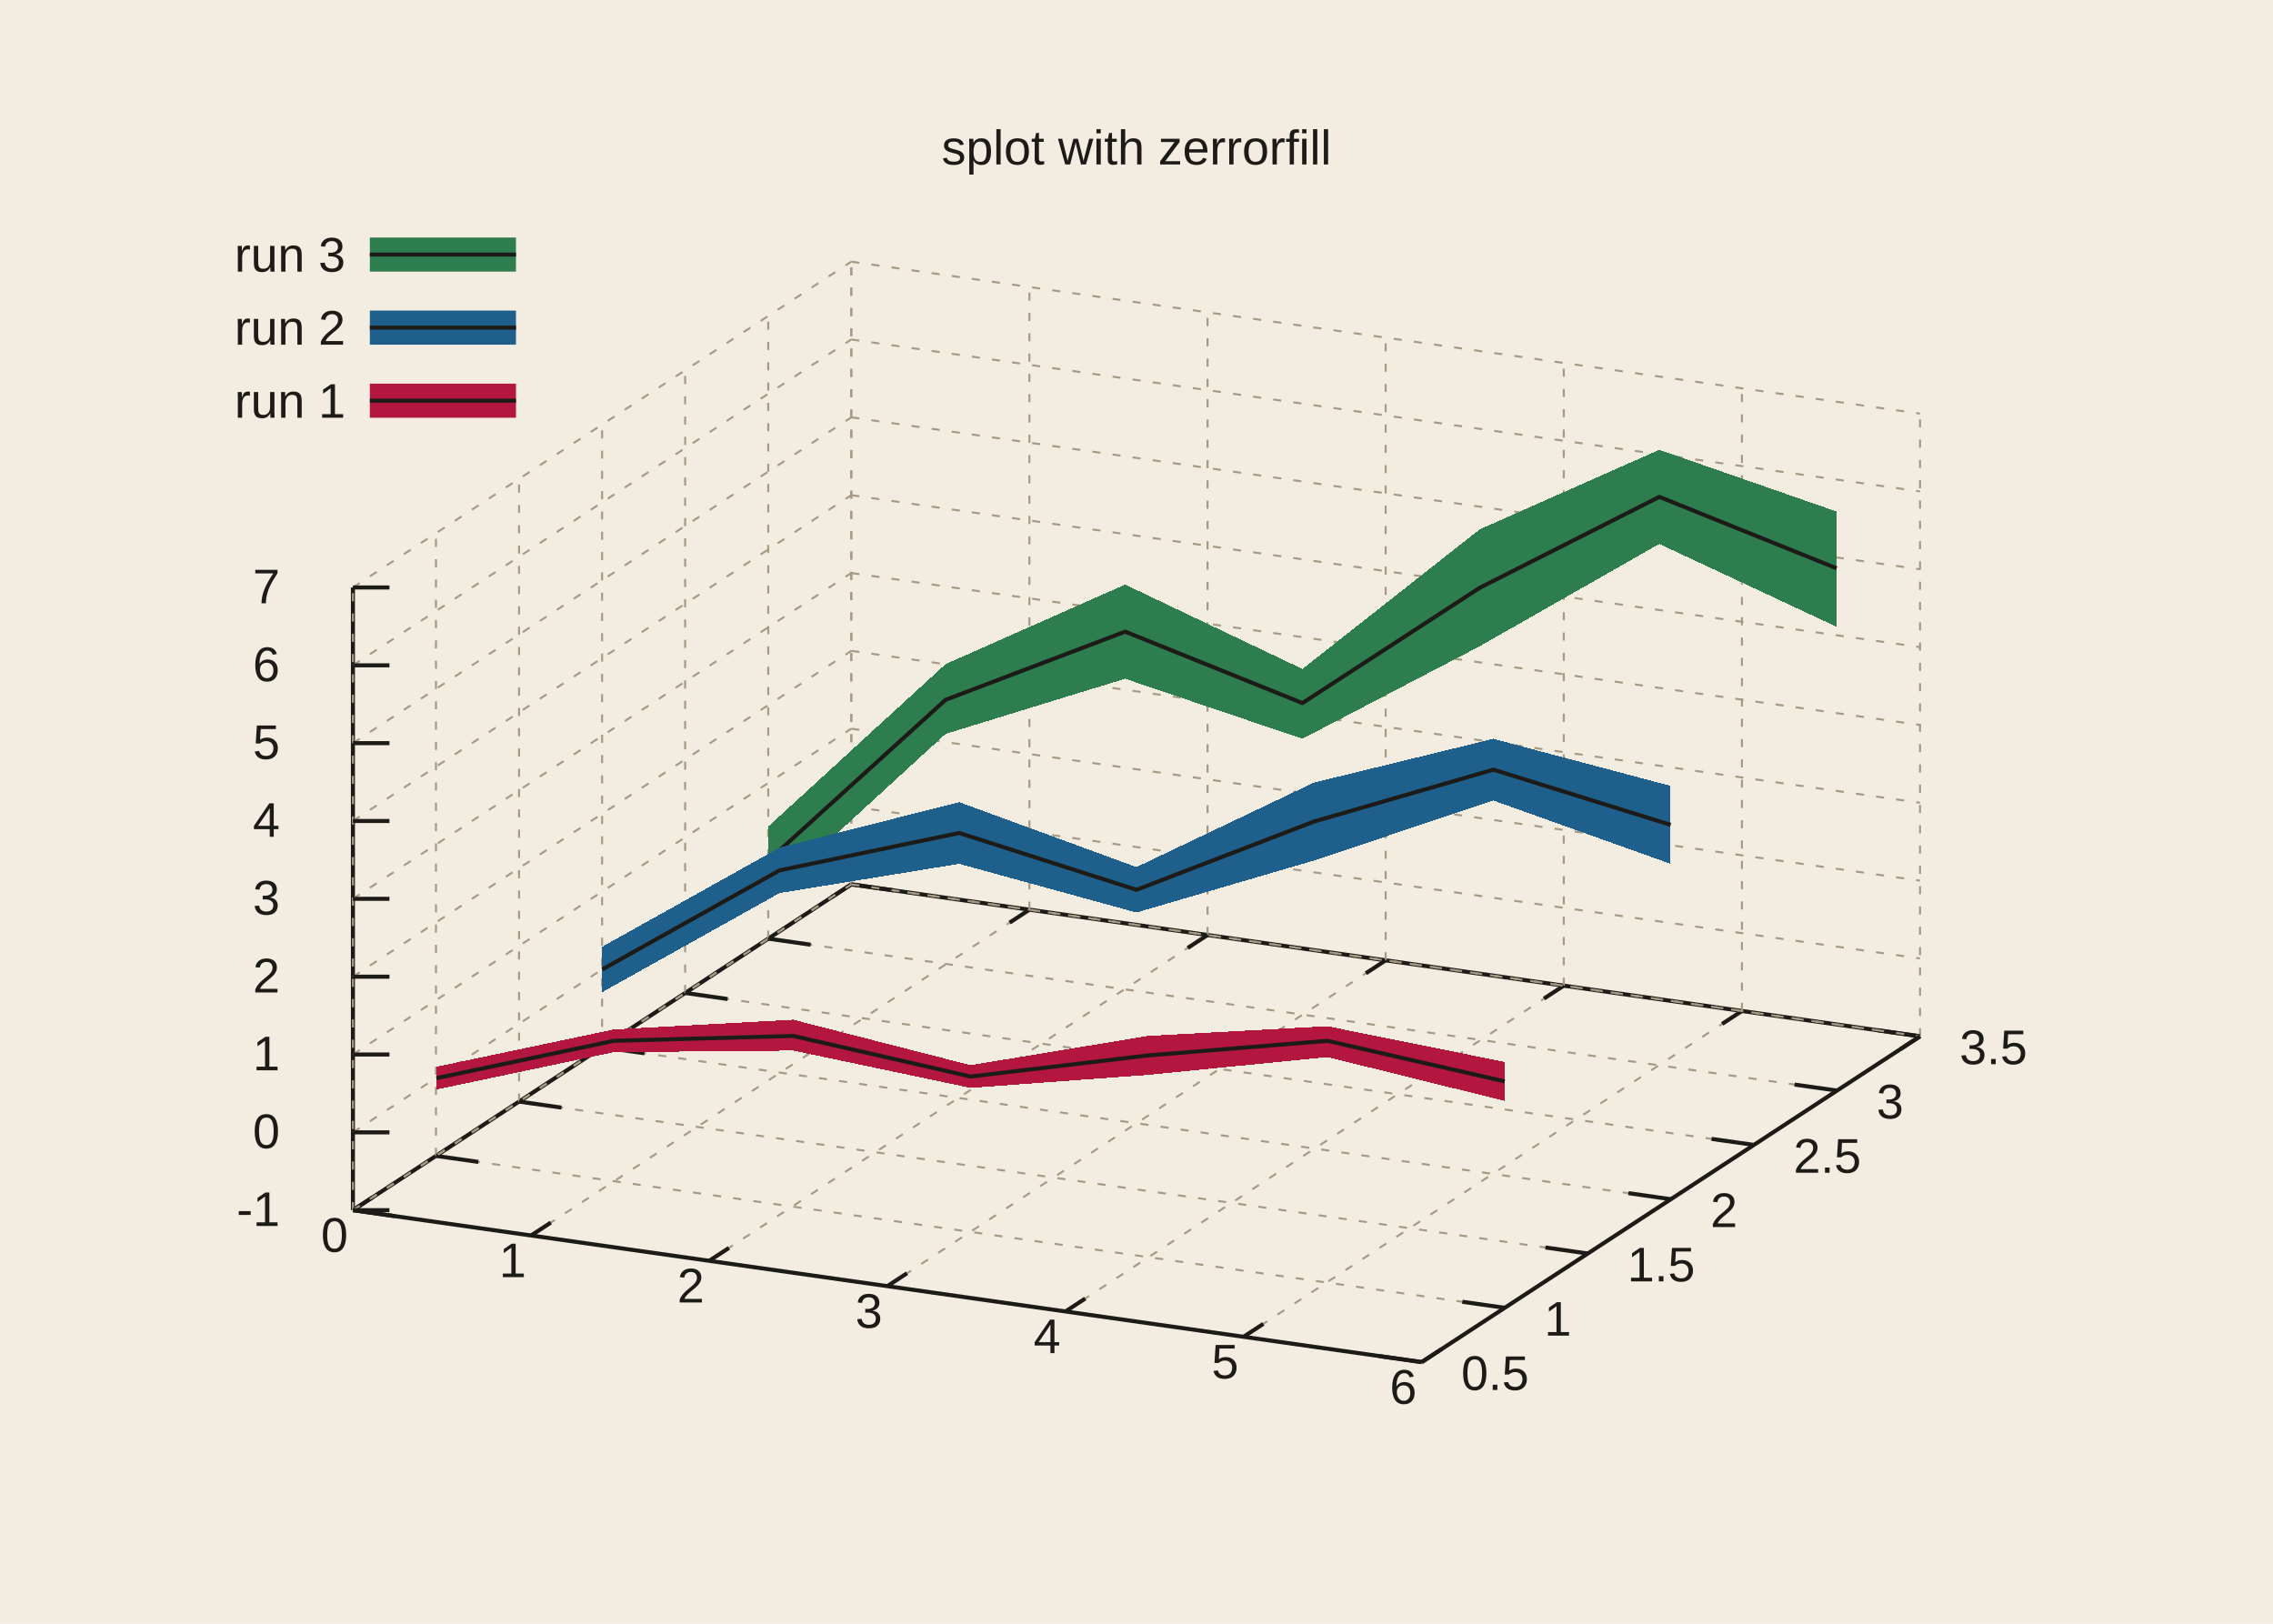
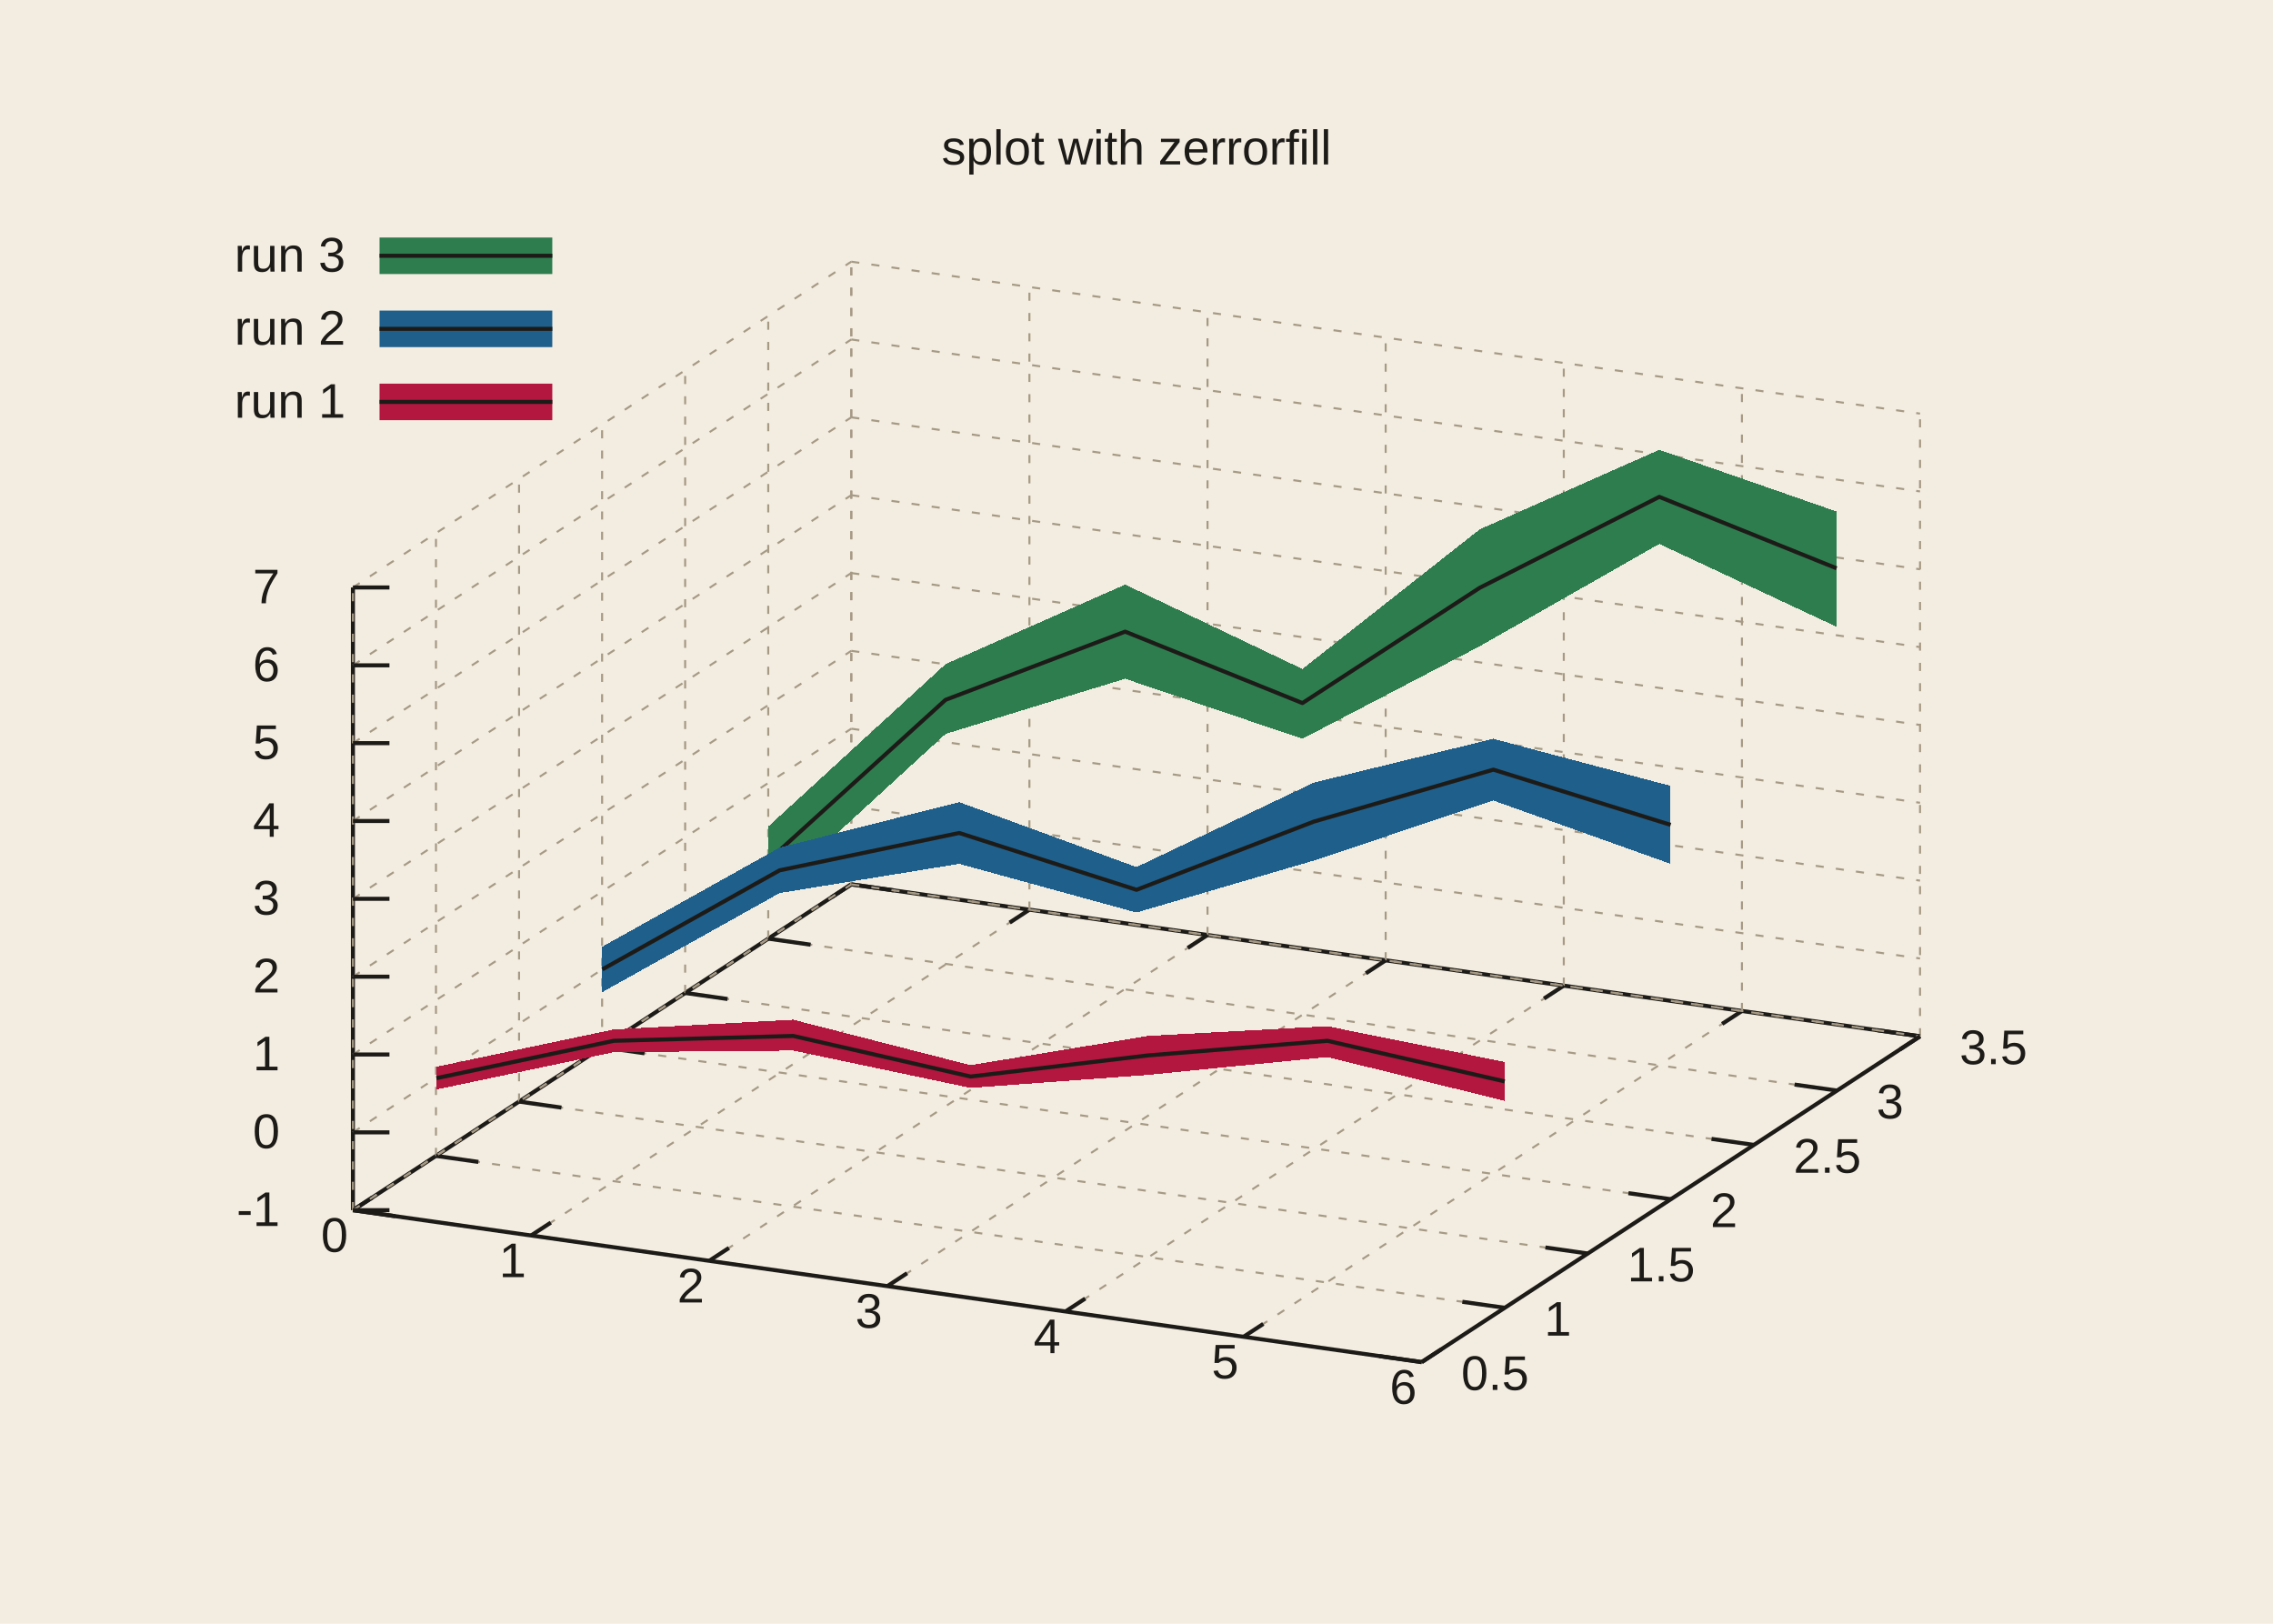
<svg xmlns="http://www.w3.org/2000/svg" width="560" height="400" viewBox="0 0 560 400" font-family="Arial,Helvetica,sans-serif" font-size="12" fill="#1d1b18" data-theme="washi" data-frame="#1d1b18" data-grid-color="#a69a85">
  <rect x="0" y="0" width="560" height="400" fill="#f3ede1" stroke="none" stroke-width="0" />
  <g class="fs-axes" data-area="0 560 0 400" data-x="0 5.6e2" data-y="-4e2 0" data-log="0 0" data-grid="0" data-font-size="12" data-3d="1">
    <g class="fs-border">
      <polyline fill="none" stroke="#1d1b18" stroke-width="1" points="86.95,298.12 209.73,217.86" />
      <polyline fill="none" stroke="#1d1b18" stroke-width="1" points="473.04,255.29 209.73,217.86" />
      <polyline fill="none" stroke="#1d1b18" stroke-width="1" points="86.95,298.12 86.95,144.72" />
    </g>
    <g class="fs-xticks">
      <polyline fill="none" stroke="#a69a85" stroke-width="0.5" stroke-dasharray="2,3" points="86.95,298.12 209.73,217.86" />
      <polyline fill="none" stroke="#a69a85" stroke-width="0.5" stroke-dasharray="2,3" points="209.73,217.86 209.73,64.46" />
      <polyline fill="none" stroke="#1d1b18" stroke-width="1" points="86.95,298.12 91.82,294.94" />
      <polyline fill="none" stroke="#1d1b18" stroke-width="1" points="209.73,217.86 204.86,221.04" />
      <text x="82.42" y="308.38" text-anchor="middle">0</text>
      <polyline fill="none" stroke="#a69a85" stroke-width="0.5" stroke-dasharray="2,3" points="130.83,304.36 253.62,224.09" />
      <polyline fill="none" stroke="#a69a85" stroke-width="0.5" stroke-dasharray="2,3" points="253.62,224.09 253.62,70.7" />
      <polyline fill="none" stroke="#1d1b18" stroke-width="1" points="130.83,304.36 135.7,301.18" />
      <polyline fill="none" stroke="#1d1b18" stroke-width="1" points="253.62,224.09 248.75,227.28" />
      <text x="126.3" y="314.62" text-anchor="middle">1</text>
      <polyline fill="none" stroke="#a69a85" stroke-width="0.5" stroke-dasharray="2,3" points="174.72,310.6 297.5,230.33" />
      <polyline fill="none" stroke="#a69a85" stroke-width="0.5" stroke-dasharray="2,3" points="297.5,230.33 297.5,76.93" />
      <polyline fill="none" stroke="#1d1b18" stroke-width="1" points="174.72,310.6 179.59,307.42" />
      <polyline fill="none" stroke="#1d1b18" stroke-width="1" points="297.5,230.33 292.63,233.52" />
      <text x="170.19" y="320.86" text-anchor="middle">2</text>
      <polyline fill="none" stroke="#a69a85" stroke-width="0.5" stroke-dasharray="2,3" points="218.6,316.84 341.39,236.57" />
      <polyline fill="none" stroke="#a69a85" stroke-width="0.5" stroke-dasharray="2,3" points="341.39,236.57 341.39,83.17" />
      <polyline fill="none" stroke="#1d1b18" stroke-width="1" points="218.6,316.84 223.47,313.65" />
      <polyline fill="none" stroke="#1d1b18" stroke-width="1" points="341.39,236.57 336.52,239.76" />
      <text x="214.07" y="327.1" text-anchor="middle">3</text>
      <polyline fill="none" stroke="#a69a85" stroke-width="0.5" stroke-dasharray="2,3" points="262.49,323.08 385.27,242.81" />
      <polyline fill="none" stroke="#a69a85" stroke-width="0.5" stroke-dasharray="2,3" points="385.27,242.81 385.27,89.41" />
      <polyline fill="none" stroke="#1d1b18" stroke-width="1" points="262.49,323.08 267.36,319.89" />
      <polyline fill="none" stroke="#1d1b18" stroke-width="1" points="385.27,242.81 380.4,245.99" />
      <text x="257.96" y="333.34" text-anchor="middle">4</text>
      <polyline fill="none" stroke="#a69a85" stroke-width="0.5" stroke-dasharray="2,3" points="306.37,329.31 429.16,249.05" />
      <polyline fill="none" stroke="#a69a85" stroke-width="0.5" stroke-dasharray="2,3" points="429.16,249.05 429.16,95.65" />
      <polyline fill="none" stroke="#1d1b18" stroke-width="1" points="306.37,329.31 311.24,326.13" />
      <polyline fill="none" stroke="#1d1b18" stroke-width="1" points="429.16,249.05 424.29,252.23" />
      <text x="301.83" y="339.57" text-anchor="middle">5</text>
      <polyline fill="none" stroke="#a69a85" stroke-width="0.5" stroke-dasharray="2,3" points="350.26,335.55 473.04,255.29" />
      <polyline fill="none" stroke="#a69a85" stroke-width="0.5" stroke-dasharray="2,3" points="473.04,255.29 473.04,101.89" />
      <polyline fill="none" stroke="#1d1b18" stroke-width="1" points="350.26,335.55 355.13,332.37" />
      <polyline fill="none" stroke="#1d1b18" stroke-width="1" points="473.04,255.29 468.17,258.47" />
      <text x="345.72" y="345.81" text-anchor="middle">6</text>
    </g>
    <g class="fs-yticks">
      <polyline fill="none" stroke="#a69a85" stroke-width="0.5" stroke-dasharray="2,3" points="350.26,335.55 86.95,298.12" />
      <polyline fill="none" stroke="#a69a85" stroke-width="0.5" stroke-dasharray="2,3" points="86.95,298.12 86.95,144.72" />
      <polyline fill="none" stroke="#1d1b18" stroke-width="1" points="350.26,335.55 339.81,334.07" />
      <polyline fill="none" stroke="#1d1b18" stroke-width="1" points="86.95,298.12 97.39,299.61" />
      <text x="360" y="342.41">0.5</text>
      <polyline fill="none" stroke="#a69a85" stroke-width="0.5" stroke-dasharray="2,3" points="370.72,322.17 107.41,284.75" />
      <polyline fill="none" stroke="#a69a85" stroke-width="0.5" stroke-dasharray="2,3" points="107.41,284.75 107.41,131.35" />
      <polyline fill="none" stroke="#1d1b18" stroke-width="1" points="370.72,322.17 360.28,320.69" />
      <polyline fill="none" stroke="#1d1b18" stroke-width="1" points="107.41,284.75 117.86,286.23" />
      <text x="380.46" y="329.03">1</text>
      <polyline fill="none" stroke="#a69a85" stroke-width="0.5" stroke-dasharray="2,3" points="391.19,308.8 127.88,271.37" />
      <polyline fill="none" stroke="#a69a85" stroke-width="0.5" stroke-dasharray="2,3" points="127.88,271.37 127.88,117.97" />
      <polyline fill="none" stroke="#1d1b18" stroke-width="1" points="391.19,308.8 380.74,307.31" />
      <polyline fill="none" stroke="#1d1b18" stroke-width="1" points="127.88,271.37 138.32,272.85" />
      <text x="400.92" y="315.66">1.5</text>
      <polyline fill="none" stroke="#a69a85" stroke-width="0.5" stroke-dasharray="2,3" points="411.65,295.42 148.34,257.99" />
      <polyline fill="none" stroke="#a69a85" stroke-width="0.5" stroke-dasharray="2,3" points="148.34,257.99 148.34,104.59" />
      <polyline fill="none" stroke="#1d1b18" stroke-width="1" points="411.65,295.42 401.2,293.93" />
      <polyline fill="none" stroke="#1d1b18" stroke-width="1" points="148.34,257.99 158.79,259.47" />
      <text x="421.39" y="302.28">2</text>
      <polyline fill="none" stroke="#a69a85" stroke-width="0.5" stroke-dasharray="2,3" points="432.11,282.04 168.8,244.61" />
      <polyline fill="none" stroke="#a69a85" stroke-width="0.5" stroke-dasharray="2,3" points="168.8,244.61 168.8,91.21" />
      <polyline fill="none" stroke="#1d1b18" stroke-width="1" points="432.11,282.04 421.67,280.56" />
      <polyline fill="none" stroke="#1d1b18" stroke-width="1" points="168.8,244.61 179.25,246.1" />
      <text x="441.85" y="288.9">2.5</text>
      <polyline fill="none" stroke="#a69a85" stroke-width="0.5" stroke-dasharray="2,3" points="452.58,268.66 189.27,231.23" />
      <polyline fill="none" stroke="#a69a85" stroke-width="0.5" stroke-dasharray="2,3" points="189.27,231.23 189.27,77.84" />
      <polyline fill="none" stroke="#1d1b18" stroke-width="1" points="452.58,268.66 442.13,267.18" />
      <polyline fill="none" stroke="#1d1b18" stroke-width="1" points="189.27,231.23 199.71,232.72" />
      <text x="462.32" y="275.52">3</text>
      <polyline fill="none" stroke="#a69a85" stroke-width="0.5" stroke-dasharray="2,3" points="473.04,255.29 209.73,217.86" />
      <polyline fill="none" stroke="#a69a85" stroke-width="0.5" stroke-dasharray="2,3" points="209.73,217.86 209.73,64.46" />
      <polyline fill="none" stroke="#1d1b18" stroke-width="1" points="473.04,255.29 462.6,253.8" />
      <polyline fill="none" stroke="#1d1b18" stroke-width="1" points="209.73,217.86 220.18,219.34" />
      <text x="482.78" y="262.15">3.5</text>
    </g>
    <g class="fs-zticks">
      <polyline fill="none" stroke="#a69a85" stroke-width="0.5" stroke-dasharray="2,3" points="86.95,298.12 209.73,217.86" />
      <polyline fill="none" stroke="#a69a85" stroke-width="0.5" stroke-dasharray="2,3" points="209.73,217.86 473.04,255.29" />
      <polyline fill="none" stroke="#1d1b18" stroke-width="1" points="86.95,298.12 95.95,298.12" />
      <text x="68.96" y="302.01" text-anchor="end">-1</text>
      <polyline fill="none" stroke="#a69a85" stroke-width="0.5" stroke-dasharray="2,3" points="86.95,278.95 209.73,198.68" />
      <polyline fill="none" stroke="#a69a85" stroke-width="0.5" stroke-dasharray="2,3" points="209.73,198.68 473.04,236.11" />
      <polyline fill="none" stroke="#1d1b18" stroke-width="1" points="86.95,278.95 95.95,278.95" />
      <text x="68.96" y="282.84" text-anchor="end">0</text>
      <polyline fill="none" stroke="#a69a85" stroke-width="0.5" stroke-dasharray="2,3" points="86.95,259.77 209.73,179.51" />
      <polyline fill="none" stroke="#a69a85" stroke-width="0.5" stroke-dasharray="2,3" points="209.73,179.51 473.04,216.94" />
      <polyline fill="none" stroke="#1d1b18" stroke-width="1" points="86.95,259.77 95.95,259.77" />
      <text x="68.96" y="263.66" text-anchor="end">1</text>
      <polyline fill="none" stroke="#a69a85" stroke-width="0.5" stroke-dasharray="2,3" points="86.95,240.6 209.73,160.33" />
      <polyline fill="none" stroke="#a69a85" stroke-width="0.5" stroke-dasharray="2,3" points="209.73,160.33 473.04,197.76" />
      <polyline fill="none" stroke="#1d1b18" stroke-width="1" points="86.95,240.6 95.95,240.6" />
      <text x="68.96" y="244.49" text-anchor="end">2</text>
      <polyline fill="none" stroke="#a69a85" stroke-width="0.5" stroke-dasharray="2,3" points="86.95,221.42 209.73,141.16" />
      <polyline fill="none" stroke="#a69a85" stroke-width="0.5" stroke-dasharray="2,3" points="209.73,141.16 473.04,178.59" />
      <polyline fill="none" stroke="#1d1b18" stroke-width="1" points="86.95,221.42 95.95,221.42" />
      <text x="68.96" y="225.31" text-anchor="end">3</text>
      <polyline fill="none" stroke="#a69a85" stroke-width="0.5" stroke-dasharray="2,3" points="86.95,202.25 209.73,121.98" />
      <polyline fill="none" stroke="#a69a85" stroke-width="0.5" stroke-dasharray="2,3" points="209.73,121.98 473.04,159.41" />
      <polyline fill="none" stroke="#1d1b18" stroke-width="1" points="86.95,202.25 95.95,202.25" />
      <text x="68.96" y="206.14" text-anchor="end">4</text>
      <polyline fill="none" stroke="#a69a85" stroke-width="0.5" stroke-dasharray="2,3" points="86.95,183.07 209.73,102.81" />
      <polyline fill="none" stroke="#a69a85" stroke-width="0.5" stroke-dasharray="2,3" points="209.73,102.81 473.04,140.24" />
      <polyline fill="none" stroke="#1d1b18" stroke-width="1" points="86.95,183.07 95.95,183.07" />
      <text x="68.96" y="186.97" text-anchor="end">5</text>
      <polyline fill="none" stroke="#a69a85" stroke-width="0.5" stroke-dasharray="2,3" points="86.95,163.9 209.73,83.63" />
      <polyline fill="none" stroke="#a69a85" stroke-width="0.5" stroke-dasharray="2,3" points="209.73,83.63 473.04,121.06" />
      <polyline fill="none" stroke="#1d1b18" stroke-width="1" points="86.95,163.9 95.95,163.9" />
      <text x="68.96" y="167.8" text-anchor="end">6</text>
      <polyline fill="none" stroke="#a69a85" stroke-width="0.5" stroke-dasharray="2,3" points="86.95,144.72 209.73,64.46" />
      <polyline fill="none" stroke="#a69a85" stroke-width="0.5" stroke-dasharray="2,3" points="209.73,64.46 473.04,101.89" />
      <polyline fill="none" stroke="#1d1b18" stroke-width="1" points="86.95,144.72 95.95,144.72" />
      <text x="68.96" y="148.62" text-anchor="end">7</text>
    </g>
    <svg class="fs-plot" x="0" y="0" width="560" height="400" viewBox="0 0 1 1" preserveAspectRatio="none" overflow="hidden">
      <g class="fs-series" data-series="1">
        <g class="fs-crisp" shape-rendering="crispEdges">
          <path fill="#2e7d4f" stroke="none" vector-effect="non-scaling-stroke" d="M0.338,0.552 0.338,0.509 0.416,0.409 0.416,0.452Z" />
          <path fill="#2e7d4f" stroke="none" vector-effect="non-scaling-stroke" d="M0.416,0.452 0.416,0.409 0.495,0.36 0.495,0.418Z" />
          <path fill="#2e7d4f" stroke="none" vector-effect="non-scaling-stroke" d="M0.495,0.418 0.495,0.36 0.573,0.412 0.573,0.455Z" />
          <path fill="#2e7d4f" stroke="none" vector-effect="non-scaling-stroke" d="M0.573,0.455 0.573,0.412 0.651,0.326 0.651,0.398Z" />
          <path fill="#2e7d4f" stroke="none" vector-effect="non-scaling-stroke" d="M0.651,0.398 0.651,0.326 0.73,0.277 0.73,0.335Z" />
          <path fill="#2e7d4f" stroke="none" vector-effect="non-scaling-stroke" d="M0.73,0.335 0.73,0.277 0.808,0.315 0.808,0.386Z" />
        </g>
      </g>
      <g class="fs-series" data-series="2">
        <polyline fill="none" stroke="#1d1b18" stroke-width="1" stroke-linejoin="round" vector-effect="non-scaling-stroke" points="0.338,0.53 0.416,0.431 0.495,0.389 0.573,0.433 0.651,0.362 0.73,0.306 0.808,0.35" />
      </g>
      <g class="fs-series" data-series="3">
        <g class="fs-crisp" shape-rendering="crispEdges">
          <path fill="#1f5f8b" stroke="none" vector-effect="non-scaling-stroke" d="M0.265,0.611 0.265,0.583 0.343,0.522 0.343,0.55Z" />
          <path fill="#1f5f8b" stroke="none" vector-effect="non-scaling-stroke" d="M0.343,0.55 0.343,0.522 0.422,0.494 0.422,0.532Z" />
          <path fill="#1f5f8b" stroke="none" vector-effect="non-scaling-stroke" d="M0.422,0.532 0.422,0.494 0.5,0.534 0.5,0.562Z" />
          <path fill="#1f5f8b" stroke="none" vector-effect="non-scaling-stroke" d="M0.5,0.562 0.5,0.534 0.578,0.482 0.578,0.53Z" />
          <path fill="#1f5f8b" stroke="none" vector-effect="non-scaling-stroke" d="M0.578,0.53 0.578,0.482 0.657,0.455 0.657,0.493Z" />
          <path fill="#1f5f8b" stroke="none" vector-effect="non-scaling-stroke" d="M0.657,0.493 0.657,0.455 0.735,0.484 0.735,0.532Z" />
        </g>
      </g>
      <g class="fs-series" data-series="4">
        <polyline fill="none" stroke="#1d1b18" stroke-width="1" stroke-linejoin="round" vector-effect="non-scaling-stroke" points="0.265,0.597 0.343,0.536 0.422,0.513 0.5,0.548 0.578,0.506 0.657,0.474 0.735,0.508" />
      </g>
      <g class="fs-series" data-series="5">
        <g class="fs-crisp" shape-rendering="crispEdges">
          <path fill="#b3163f" stroke="none" vector-effect="non-scaling-stroke" d="M0.192,0.671 0.192,0.657 0.27,0.634 0.27,0.648Z" />
          <path fill="#b3163f" stroke="none" vector-effect="non-scaling-stroke" d="M0.27,0.648 0.27,0.634 0.349,0.628 0.349,0.647Z" />
          <path fill="#b3163f" stroke="none" vector-effect="non-scaling-stroke" d="M0.349,0.647 0.349,0.628 0.427,0.656 0.427,0.67Z" />
          <path fill="#b3163f" stroke="none" vector-effect="non-scaling-stroke" d="M0.427,0.67 0.427,0.656 0.505,0.638 0.505,0.662Z" />
          <path fill="#b3163f" stroke="none" vector-effect="non-scaling-stroke" d="M0.505,0.662 0.505,0.638 0.584,0.632 0.584,0.651Z" />
          <path fill="#b3163f" stroke="none" vector-effect="non-scaling-stroke" d="M0.584,0.651 0.584,0.632 0.662,0.654 0.662,0.678Z" />
        </g>
      </g>
      <g class="fs-series" data-series="6">
        <polyline fill="none" stroke="#1d1b18" stroke-width="1" stroke-linejoin="round" vector-effect="non-scaling-stroke" points="0.192,0.664 0.27,0.641 0.349,0.638 0.427,0.663 0.505,0.65 0.584,0.641 0.662,0.666" />
      </g>
    </svg>
    <g class="fs-border">
      <polyline fill="none" stroke="#1d1b18" stroke-width="1" points="473.04,255.29 350.26,335.55" />
      <polyline fill="none" stroke="#1d1b18" stroke-width="1" points="86.95,298.12 350.26,335.55" />
    </g>
    <g class="fs-key-entry" data-series="1">
-       <path fill="#2e7d4f" stroke="none" d="M91.12,66.91 127.12,66.91 127.12,58.51 91.12,58.51Z" />
-       <polyline fill="none" stroke="#1d1b18" stroke-width="1" points="91.12,62.71 127.12,62.71" />
+       <path fill="#2e7d4f" stroke="none" d="M93.51,67.51 136.07,67.51 136.07,58.51 93.51,58.51Z" />
+       <polyline fill="none" stroke="#1d1b18" stroke-width="1" points="93.51,63.01 136.07,63.01" />
      <text x="85.12" y="66.91" text-anchor="end">run 3</text>
    </g>
    <g class="fs-key-entry" data-series="3">
-       <path fill="#1f5f8b" stroke="none" d="M91.12,84.91 127.12,84.91 127.12,76.51 91.12,76.51Z" />
-       <polyline fill="none" stroke="#1d1b18" stroke-width="1" points="91.12,80.71 127.12,80.71" />
+       <path fill="#1f5f8b" stroke="none" d="M93.51,85.51 136.07,85.51 136.07,76.51 93.51,76.51Z" />
+       <polyline fill="none" stroke="#1d1b18" stroke-width="1" points="93.51,81.01 136.07,81.01" />
      <text x="85.12" y="84.91" text-anchor="end">run 2</text>
    </g>
    <g class="fs-key-entry" data-series="5">
-       <path fill="#b3163f" stroke="none" d="M91.12,102.91 127.12,102.91 127.12,94.51 91.12,94.51Z" />
-       <polyline fill="none" stroke="#1d1b18" stroke-width="1" points="91.12,98.71 127.12,98.71" />
+       <path fill="#b3163f" stroke="none" d="M93.51,103.51 136.07,103.51 136.07,94.51 93.51,94.51Z" />
+       <polyline fill="none" stroke="#1d1b18" stroke-width="1" points="93.51,99.01 136.07,99.01" />
      <text x="85.12" y="102.91" text-anchor="end">run 1</text>
    </g>
    <text x="280" y="40.52" text-anchor="middle">splot with zerrorfill</text>
  </g>
</svg>
